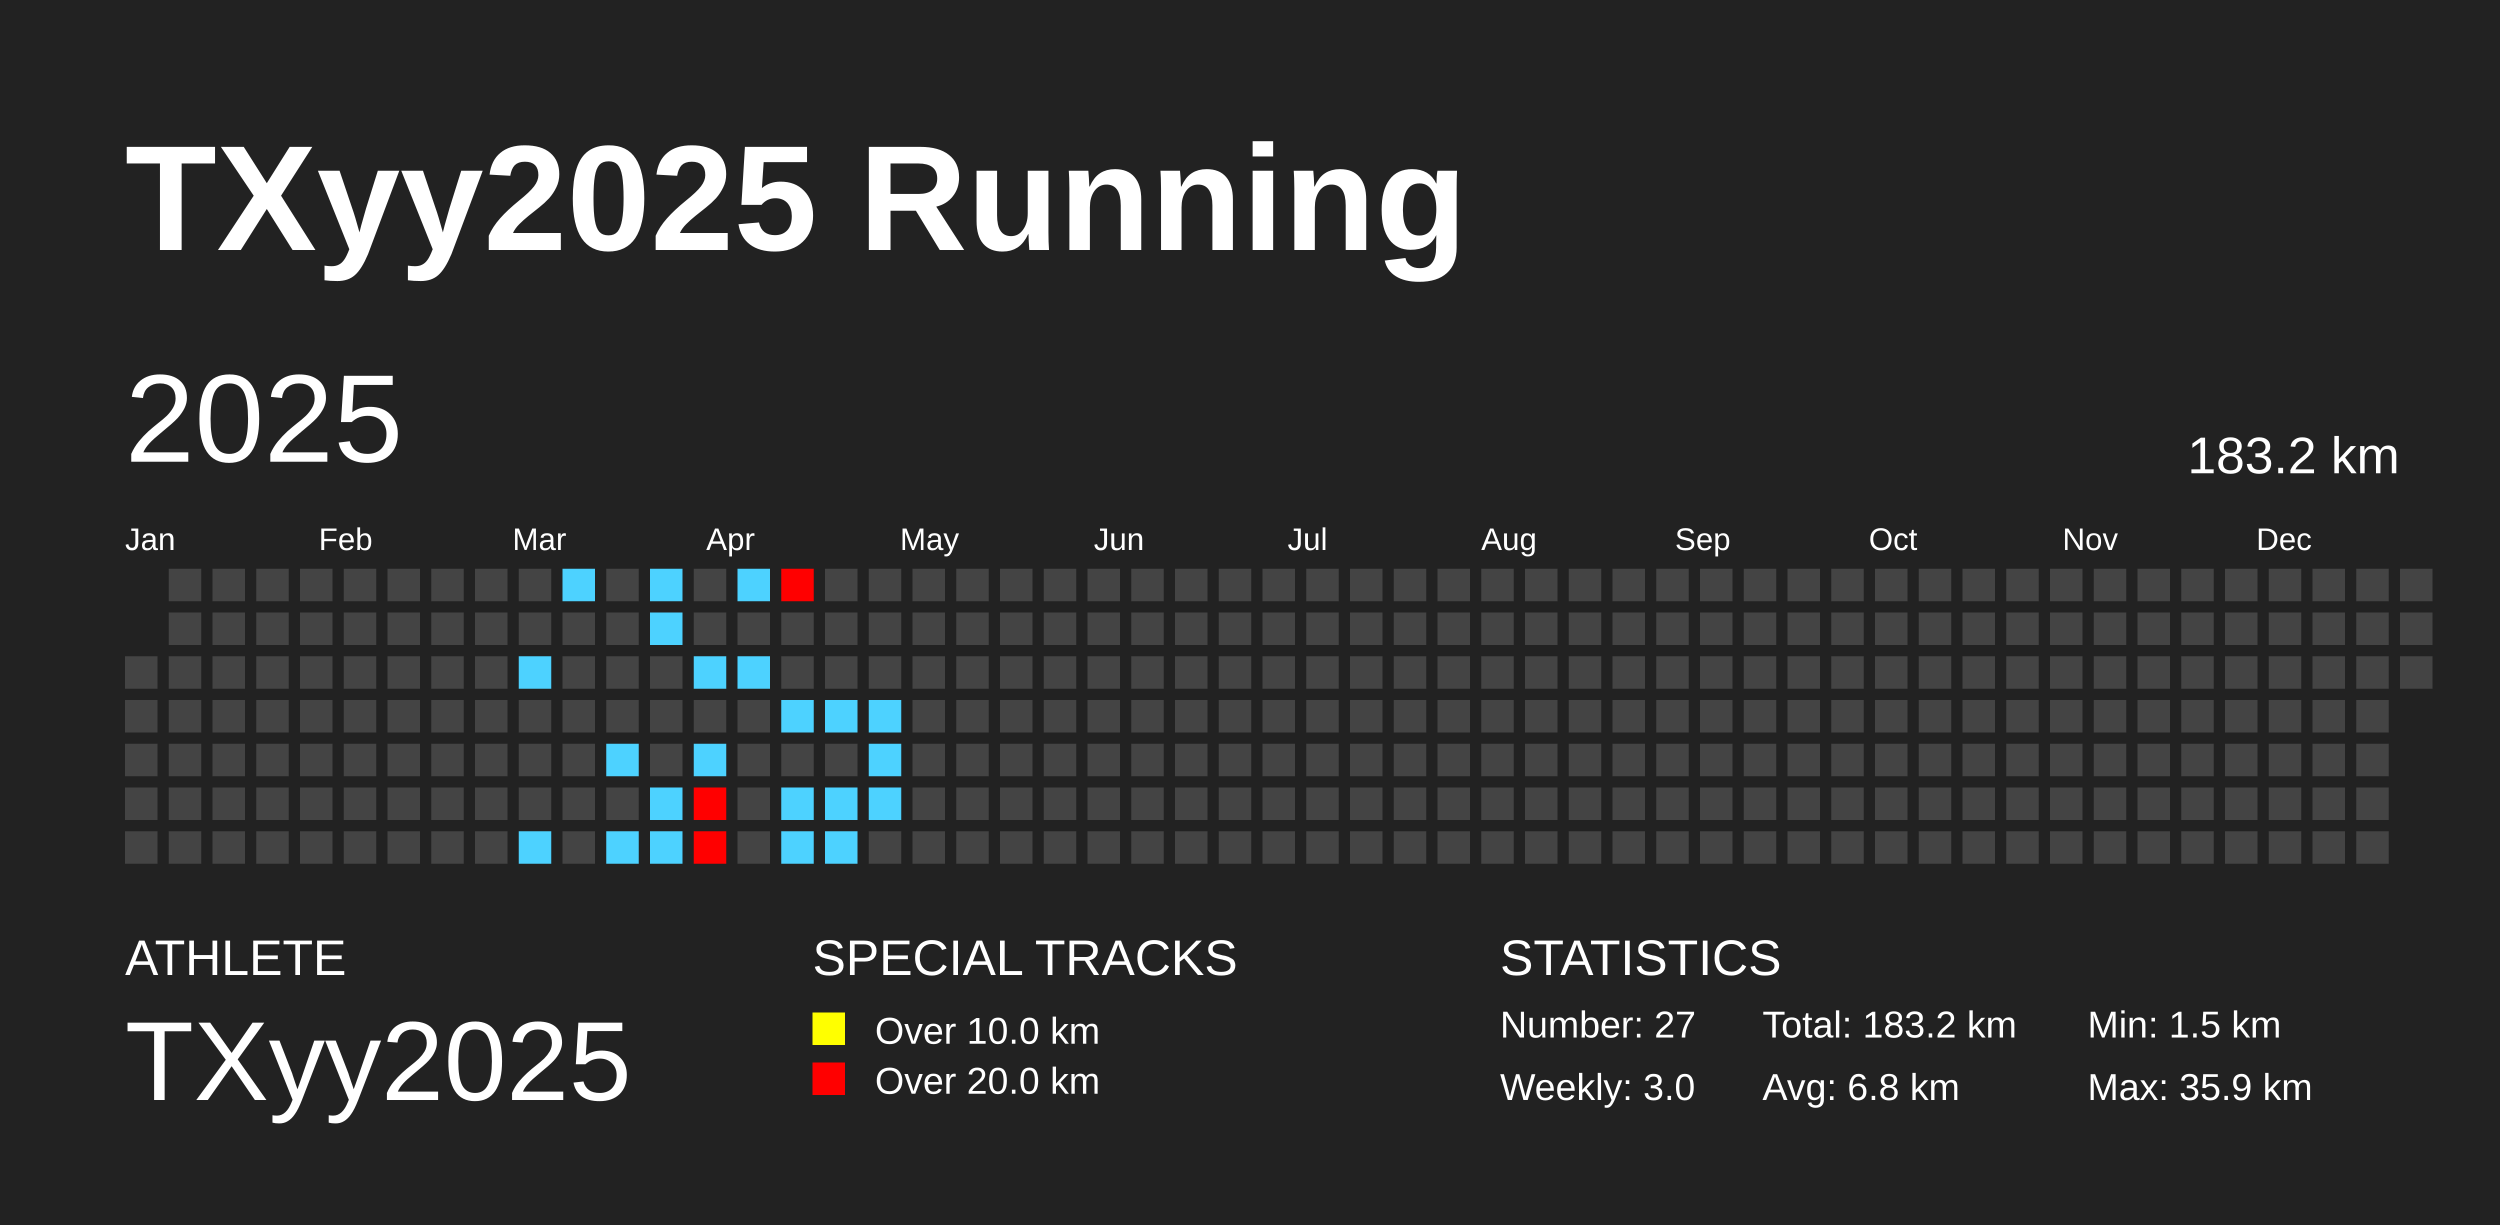
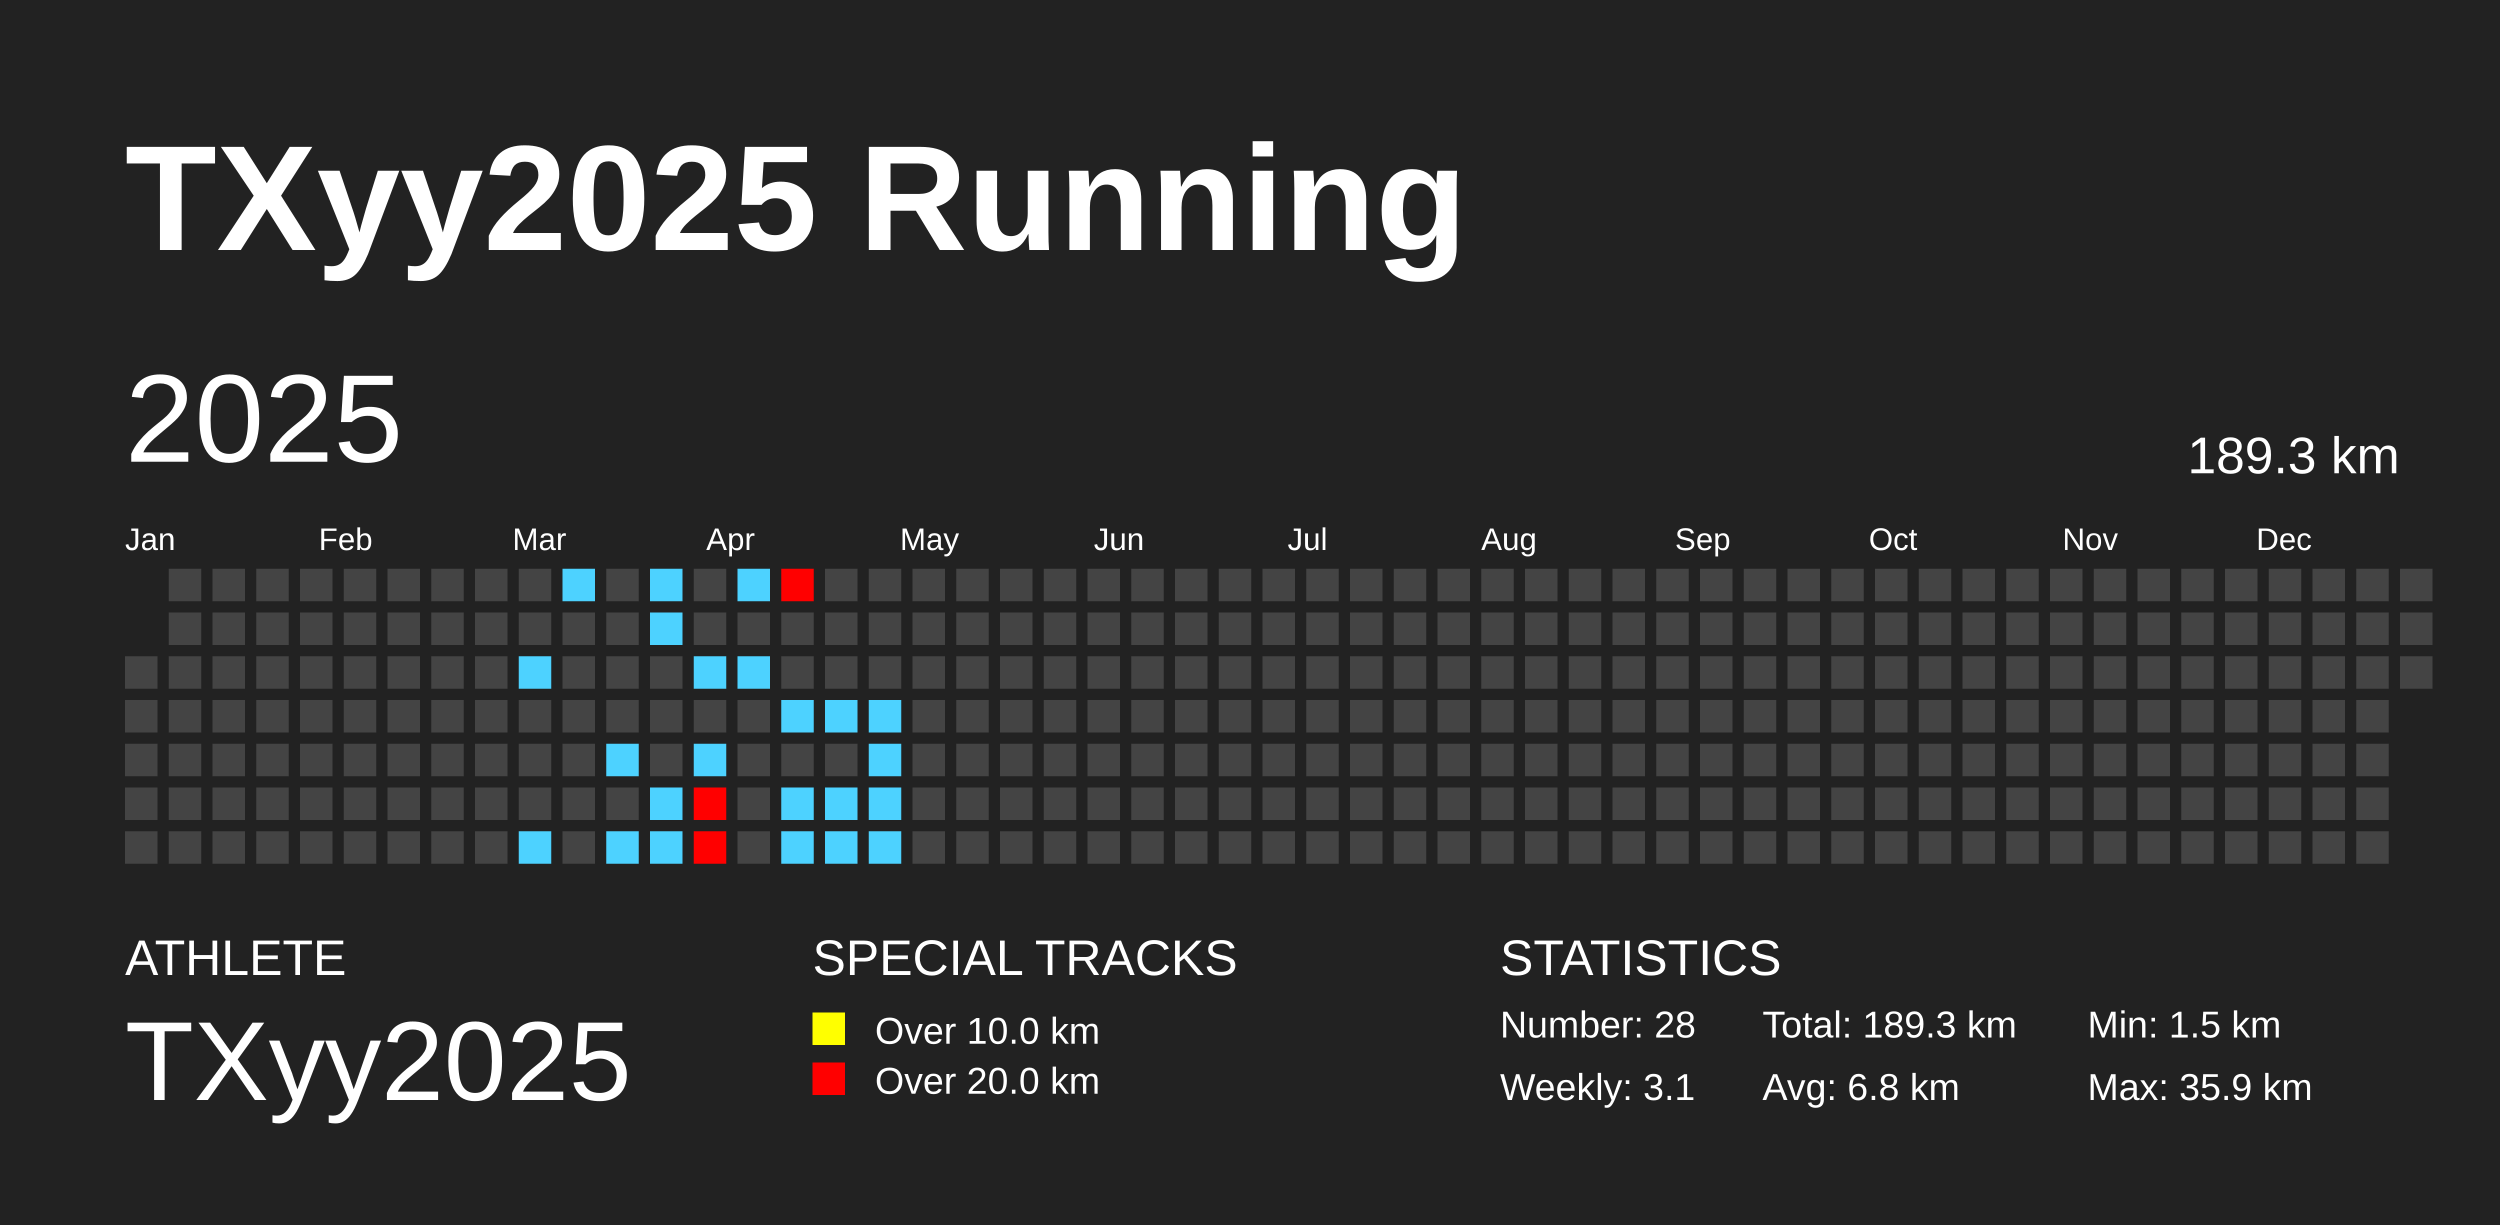
<svg xmlns="http://www.w3.org/2000/svg" baseProfile="full" height="98mm" version="1.1" viewBox="0,0,200,98" width="200mm">
  <defs />
  <rect fill="#222222" height="98" width="200" x="0" y="0" />
  <text fill="#FFFFFF" style="font-size:12px; font-family:Arial; font-weight:bold;" x="10" y="20">TXyy2025 Running</text>
  <text fill="#FFFFFF" style="font-size:4px; font-family:Arial" x="10" y="78">ATHLETE</text>
  <text fill="#FFFFFF" style="font-size:9px; font-family:Arial" x="10" y="88">TXyy2025</text>
  <text fill="#FFFFFF" style="font-size:4px; font-family:Arial" x="65" y="78">SPECIAL TRACKS</text>
  <rect fill="yellow" height="2.6" width="2.6" x="65" y="81" />
  <text fill="#FFFFFF" style="font-size:3px; font-family:Arial" x="70" y="83.5">Over 10.0 km</text>
  <rect fill="red" height="2.6" width="2.6" x="65" y="85" />
  <text fill="#FFFFFF" style="font-size:3px; font-family:Arial" x="70" y="87.5">Over 20.0 km</text>
  <text fill="#FFFFFF" style="font-size:4px; font-family:Arial" x="120" y="78">STATISTICS</text>
-   <text fill="#FFFFFF" style="font-size:3px; font-family:Arial" x="120" y="83">Number: 27</text>
-   <text fill="#FFFFFF" style="font-size:3px; font-family:Arial" x="120" y="88">Weekly: 3.0</text>
-   <text fill="#FFFFFF" style="font-size:3px; font-family:Arial" x="141" y="83">Total: 183.2 km</text>
+   <text fill="#FFFFFF" style="font-size:3px; font-family:Arial" x="120" y="83">Number: 28</text>
+   <text fill="#FFFFFF" style="font-size:3px; font-family:Arial" x="120" y="88">Weekly: 3.1</text>
+   <text fill="#FFFFFF" style="font-size:3px; font-family:Arial" x="141" y="83">Total: 189.3 km</text>
  <text fill="#FFFFFF" style="font-size:3px; font-family:Arial" x="141" y="88">Avg: 6.8 km</text>
  <text fill="#FFFFFF" style="font-size:3px; font-family:Arial" x="167" y="83">Min: 1.5 km</text>
  <text fill="#FFFFFF" style="font-size:3px; font-family:Arial" x="167" y="88">Max: 35.9 km</text>
  <text dominant-baseline="hanging" fill="#FFFFFF" style="font-size:10.0px; font-family:Arial;" x="10" y="30">2025</text>
-   <text dominant-baseline="hanging" fill="#FFFFFF" style="font-size:4.125px; font-family:Arial;" x="175" y="35">183.2 km</text>
+   <text dominant-baseline="hanging" fill="#FFFFFF" style="font-size:4.125px; font-family:Arial;" x="175" y="35">189.3 km</text>
  <text fill="#FFFFFF" style="font-size:2.5px; font-family:Arial" x="10.0" y="44">Jan</text>
  <text fill="#FFFFFF" style="font-size:2.5px; font-family:Arial" x="25.5" y="44">Feb</text>
  <text fill="#FFFFFF" style="font-size:2.5px; font-family:Arial" x="41.0" y="44">Mar</text>
  <text fill="#FFFFFF" style="font-size:2.5px; font-family:Arial" x="56.5" y="44">Apr</text>
  <text fill="#FFFFFF" style="font-size:2.5px; font-family:Arial" x="72.0" y="44">May</text>
  <text fill="#FFFFFF" style="font-size:2.5px; font-family:Arial" x="87.5" y="44">Jun</text>
  <text fill="#FFFFFF" style="font-size:2.5px; font-family:Arial" x="103.0" y="44">Jul</text>
  <text fill="#FFFFFF" style="font-size:2.5px; font-family:Arial" x="118.5" y="44">Aug</text>
  <text fill="#FFFFFF" style="font-size:2.5px; font-family:Arial" x="134.0" y="44">Sep</text>
  <text fill="#FFFFFF" style="font-size:2.5px; font-family:Arial" x="149.5" y="44">Oct</text>
  <text fill="#FFFFFF" style="font-size:2.5px; font-family:Arial" x="165.0" y="44">Nov</text>
  <text fill="#FFFFFF" style="font-size:2.5px; font-family:Arial" x="180.5" y="44">Dec</text>
  <rect fill="#444444" height="2.6" width="2.6" x="10.0" y="52.5" />
  <rect fill="#444444" height="2.6" width="2.6" x="10.0" y="56.0" />
  <rect fill="#444444" height="2.6" width="2.6" x="10.0" y="59.5" />
  <rect fill="#444444" height="2.6" width="2.6" x="10.0" y="63.0" />
  <rect fill="#444444" height="2.6" width="2.6" x="10.0" y="66.5" />
  <rect fill="#444444" height="2.6" width="2.6" x="13.5" y="45.5" />
  <rect fill="#444444" height="2.6" width="2.6" x="13.5" y="49.0" />
  <rect fill="#444444" height="2.6" width="2.6" x="13.5" y="52.5" />
  <rect fill="#444444" height="2.6" width="2.6" x="13.5" y="56.0" />
  <rect fill="#444444" height="2.6" width="2.6" x="13.5" y="59.5" />
  <rect fill="#444444" height="2.6" width="2.6" x="13.5" y="63.0" />
  <rect fill="#444444" height="2.6" width="2.6" x="13.5" y="66.5" />
  <rect fill="#444444" height="2.6" width="2.6" x="17.0" y="45.5" />
  <rect fill="#444444" height="2.6" width="2.6" x="17.0" y="49.0" />
  <rect fill="#444444" height="2.6" width="2.6" x="17.0" y="52.5" />
  <rect fill="#444444" height="2.6" width="2.6" x="17.0" y="56.0" />
  <rect fill="#444444" height="2.6" width="2.6" x="17.0" y="59.5" />
  <rect fill="#444444" height="2.6" width="2.6" x="17.0" y="63.0" />
  <rect fill="#444444" height="2.6" width="2.6" x="17.0" y="66.5" />
  <rect fill="#444444" height="2.6" width="2.6" x="20.5" y="45.5" />
  <rect fill="#444444" height="2.6" width="2.6" x="20.5" y="49.0" />
  <rect fill="#444444" height="2.6" width="2.6" x="20.5" y="52.5" />
  <rect fill="#444444" height="2.6" width="2.6" x="20.5" y="56.0" />
  <rect fill="#444444" height="2.6" width="2.6" x="20.5" y="59.5" />
  <rect fill="#444444" height="2.6" width="2.6" x="20.5" y="63.0" />
  <rect fill="#444444" height="2.6" width="2.6" x="20.5" y="66.5" />
  <rect fill="#444444" height="2.6" width="2.6" x="24.0" y="45.5" />
  <rect fill="#444444" height="2.6" width="2.6" x="24.0" y="49.0" />
  <rect fill="#444444" height="2.6" width="2.6" x="24.0" y="52.5" />
  <rect fill="#444444" height="2.6" width="2.6" x="24.0" y="56.0" />
  <rect fill="#444444" height="2.6" width="2.6" x="24.0" y="59.5" />
  <rect fill="#444444" height="2.6" width="2.6" x="24.0" y="63.0" />
  <rect fill="#444444" height="2.6" width="2.6" x="24.0" y="66.5" />
  <rect fill="#444444" height="2.6" width="2.6" x="27.5" y="45.5" />
  <rect fill="#444444" height="2.6" width="2.6" x="27.5" y="49.0" />
  <rect fill="#444444" height="2.6" width="2.6" x="27.5" y="52.5" />
  <rect fill="#444444" height="2.6" width="2.6" x="27.5" y="56.0" />
  <rect fill="#444444" height="2.6" width="2.6" x="27.5" y="59.5" />
  <rect fill="#444444" height="2.6" width="2.6" x="27.5" y="63.0" />
  <rect fill="#444444" height="2.6" width="2.6" x="27.5" y="66.5" />
  <rect fill="#444444" height="2.6" width="2.6" x="31.0" y="45.5" />
  <rect fill="#444444" height="2.6" width="2.6" x="31.0" y="49.0" />
  <rect fill="#444444" height="2.6" width="2.6" x="31.0" y="52.5" />
  <rect fill="#444444" height="2.6" width="2.6" x="31.0" y="56.0" />
  <rect fill="#444444" height="2.6" width="2.6" x="31.0" y="59.5" />
  <rect fill="#444444" height="2.6" width="2.6" x="31.0" y="63.0" />
  <rect fill="#444444" height="2.6" width="2.6" x="31.0" y="66.5" />
  <rect fill="#444444" height="2.6" width="2.6" x="34.5" y="45.5" />
  <rect fill="#444444" height="2.6" width="2.6" x="34.5" y="49.0" />
  <rect fill="#444444" height="2.6" width="2.6" x="34.5" y="52.5" />
  <rect fill="#444444" height="2.6" width="2.6" x="34.5" y="56.0" />
  <rect fill="#444444" height="2.6" width="2.6" x="34.5" y="59.5" />
  <rect fill="#444444" height="2.6" width="2.6" x="34.5" y="63.0" />
  <rect fill="#444444" height="2.6" width="2.6" x="34.5" y="66.5" />
  <rect fill="#444444" height="2.6" width="2.6" x="38.0" y="45.5" />
  <rect fill="#444444" height="2.6" width="2.6" x="38.0" y="49.0" />
  <rect fill="#444444" height="2.6" width="2.6" x="38.0" y="52.5" />
  <rect fill="#444444" height="2.6" width="2.6" x="38.0" y="56.0" />
  <rect fill="#444444" height="2.6" width="2.6" x="38.0" y="59.5" />
  <rect fill="#444444" height="2.6" width="2.6" x="38.0" y="63.0" />
  <rect fill="#444444" height="2.6" width="2.6" x="38.0" y="66.5" />
  <rect fill="#444444" height="2.6" width="2.6" x="41.5" y="45.5" />
  <rect fill="#444444" height="2.6" width="2.6" x="41.5" y="49.0" />
  <rect fill="#4dd2ff" height="2.6" width="2.6" x="41.5" y="52.5" />
  <rect fill="#444444" height="2.6" width="2.6" x="41.5" y="56.0" />
  <rect fill="#444444" height="2.6" width="2.6" x="41.5" y="59.5" />
  <rect fill="#444444" height="2.6" width="2.6" x="41.5" y="63.0" />
  <rect fill="#4dd2ff" height="2.6" width="2.6" x="41.5" y="66.5" />
  <rect fill="#4dd2ff" height="2.6" width="2.6" x="45.0" y="45.5" />
  <rect fill="#444444" height="2.6" width="2.6" x="45.0" y="49.0" />
  <rect fill="#444444" height="2.6" width="2.6" x="45.0" y="52.5" />
  <rect fill="#444444" height="2.6" width="2.6" x="45.0" y="56.0" />
  <rect fill="#444444" height="2.6" width="2.6" x="45.0" y="59.5" />
  <rect fill="#444444" height="2.6" width="2.6" x="45.0" y="63.0" />
  <rect fill="#444444" height="2.6" width="2.6" x="45.0" y="66.5" />
  <rect fill="#444444" height="2.6" width="2.6" x="48.5" y="45.5" />
  <rect fill="#444444" height="2.6" width="2.6" x="48.5" y="49.0" />
  <rect fill="#444444" height="2.6" width="2.6" x="48.5" y="52.5" />
  <rect fill="#444444" height="2.6" width="2.6" x="48.5" y="56.0" />
  <rect fill="#4dd2ff" height="2.6" width="2.6" x="48.5" y="59.5" />
  <rect fill="#444444" height="2.6" width="2.6" x="48.5" y="63.0" />
  <rect fill="#4dd2ff" height="2.6" width="2.6" x="48.5" y="66.5" />
  <rect fill="#4dd2ff" height="2.6" width="2.6" x="52.0" y="45.5" />
  <rect fill="#4dd2ff" height="2.6" width="2.6" x="52.0" y="49.0" />
  <rect fill="#444444" height="2.6" width="2.6" x="52.0" y="52.5" />
  <rect fill="#444444" height="2.6" width="2.6" x="52.0" y="56.0" />
  <rect fill="#444444" height="2.6" width="2.6" x="52.0" y="59.5" />
  <rect fill="#4dd2ff" height="2.6" width="2.6" x="52.0" y="63.0" />
  <rect fill="#4dd2ff" height="2.6" width="2.6" x="52.0" y="66.5" />
  <rect fill="#444444" height="2.6" width="2.6" x="55.5" y="45.5" />
  <rect fill="#444444" height="2.6" width="2.6" x="55.5" y="49.0" />
  <rect fill="#4dd2ff" height="2.6" width="2.6" x="55.5" y="52.5" />
  <rect fill="#444444" height="2.6" width="2.6" x="55.5" y="56.0" />
  <rect fill="#4dd2ff" height="2.6" width="2.6" x="55.5" y="59.5" />
  <rect fill="red" height="2.6" width="2.6" x="55.5" y="63.0" />
  <rect fill="red" height="2.6" width="2.6" x="55.5" y="66.5" />
  <rect fill="#4dd2ff" height="2.6" width="2.6" x="59.0" y="45.5" />
  <rect fill="#444444" height="2.6" width="2.6" x="59.0" y="49.0" />
  <rect fill="#4dd2ff" height="2.6" width="2.6" x="59.0" y="52.5" />
  <rect fill="#444444" height="2.6" width="2.6" x="59.0" y="56.0" />
  <rect fill="#444444" height="2.6" width="2.6" x="59.0" y="59.5" />
  <rect fill="#444444" height="2.6" width="2.6" x="59.0" y="63.0" />
  <rect fill="#444444" height="2.6" width="2.6" x="59.0" y="66.5" />
  <rect fill="red" height="2.6" width="2.6" x="62.5" y="45.5" />
  <rect fill="#444444" height="2.6" width="2.6" x="62.5" y="49.0" />
  <rect fill="#444444" height="2.6" width="2.6" x="62.5" y="52.5" />
  <rect fill="#4dd2ff" height="2.6" width="2.6" x="62.5" y="56.0" />
  <rect fill="#444444" height="2.6" width="2.6" x="62.5" y="59.5" />
  <rect fill="#4dd2ff" height="2.6" width="2.6" x="62.5" y="63.0" />
  <rect fill="#4dd2ff" height="2.6" width="2.6" x="62.5" y="66.5" />
  <rect fill="#444444" height="2.6" width="2.6" x="66.0" y="45.5" />
  <rect fill="#444444" height="2.6" width="2.6" x="66.0" y="49.0" />
  <rect fill="#444444" height="2.6" width="2.6" x="66.0" y="52.5" />
  <rect fill="#4dd2ff" height="2.6" width="2.6" x="66.0" y="56.0" />
  <rect fill="#444444" height="2.6" width="2.6" x="66.0" y="59.5" />
  <rect fill="#4dd2ff" height="2.6" width="2.6" x="66.0" y="63.0" />
  <rect fill="#4dd2ff" height="2.6" width="2.6" x="66.0" y="66.5" />
  <rect fill="#444444" height="2.6" width="2.6" x="69.5" y="45.5" />
  <rect fill="#444444" height="2.6" width="2.6" x="69.5" y="49.0" />
  <rect fill="#444444" height="2.6" width="2.6" x="69.5" y="52.5" />
  <rect fill="#4dd2ff" height="2.6" width="2.6" x="69.5" y="56.0" />
  <rect fill="#4dd2ff" height="2.6" width="2.6" x="69.5" y="59.5" />
  <rect fill="#4dd2ff" height="2.6" width="2.6" x="69.5" y="63.0" />
-   <rect fill="#444444" height="2.6" width="2.6" x="69.5" y="66.5" />
+   <rect fill="#4dd2ff" height="2.6" width="2.6" x="69.5" y="66.5" />
  <rect fill="#444444" height="2.6" width="2.6" x="73.0" y="45.5" />
  <rect fill="#444444" height="2.6" width="2.6" x="73.0" y="49.0" />
  <rect fill="#444444" height="2.6" width="2.6" x="73.0" y="52.5" />
  <rect fill="#444444" height="2.6" width="2.6" x="73.0" y="56.0" />
  <rect fill="#444444" height="2.6" width="2.6" x="73.0" y="59.5" />
  <rect fill="#444444" height="2.6" width="2.6" x="73.0" y="63.0" />
  <rect fill="#444444" height="2.6" width="2.6" x="73.0" y="66.5" />
  <rect fill="#444444" height="2.6" width="2.6" x="76.5" y="45.5" />
  <rect fill="#444444" height="2.6" width="2.6" x="76.5" y="49.0" />
  <rect fill="#444444" height="2.6" width="2.6" x="76.5" y="52.5" />
  <rect fill="#444444" height="2.6" width="2.6" x="76.5" y="56.0" />
  <rect fill="#444444" height="2.6" width="2.6" x="76.5" y="59.5" />
  <rect fill="#444444" height="2.6" width="2.6" x="76.5" y="63.0" />
  <rect fill="#444444" height="2.6" width="2.6" x="76.5" y="66.5" />
  <rect fill="#444444" height="2.6" width="2.6" x="80.0" y="45.5" />
  <rect fill="#444444" height="2.6" width="2.6" x="80.0" y="49.0" />
  <rect fill="#444444" height="2.6" width="2.6" x="80.0" y="52.5" />
  <rect fill="#444444" height="2.6" width="2.6" x="80.0" y="56.0" />
  <rect fill="#444444" height="2.6" width="2.6" x="80.0" y="59.5" />
  <rect fill="#444444" height="2.6" width="2.6" x="80.0" y="63.0" />
  <rect fill="#444444" height="2.6" width="2.6" x="80.0" y="66.5" />
  <rect fill="#444444" height="2.6" width="2.6" x="83.5" y="45.5" />
  <rect fill="#444444" height="2.6" width="2.6" x="83.5" y="49.0" />
  <rect fill="#444444" height="2.6" width="2.6" x="83.5" y="52.5" />
  <rect fill="#444444" height="2.6" width="2.6" x="83.5" y="56.0" />
  <rect fill="#444444" height="2.6" width="2.6" x="83.5" y="59.5" />
  <rect fill="#444444" height="2.6" width="2.6" x="83.5" y="63.0" />
  <rect fill="#444444" height="2.6" width="2.6" x="83.5" y="66.5" />
  <rect fill="#444444" height="2.6" width="2.6" x="87.0" y="45.5" />
  <rect fill="#444444" height="2.6" width="2.6" x="87.0" y="49.0" />
  <rect fill="#444444" height="2.6" width="2.6" x="87.0" y="52.5" />
  <rect fill="#444444" height="2.6" width="2.6" x="87.0" y="56.0" />
  <rect fill="#444444" height="2.6" width="2.6" x="87.0" y="59.5" />
  <rect fill="#444444" height="2.6" width="2.6" x="87.0" y="63.0" />
  <rect fill="#444444" height="2.6" width="2.6" x="87.0" y="66.5" />
  <rect fill="#444444" height="2.6" width="2.6" x="90.5" y="45.5" />
  <rect fill="#444444" height="2.6" width="2.6" x="90.5" y="49.0" />
  <rect fill="#444444" height="2.6" width="2.6" x="90.5" y="52.5" />
  <rect fill="#444444" height="2.6" width="2.6" x="90.5" y="56.0" />
  <rect fill="#444444" height="2.6" width="2.6" x="90.5" y="59.5" />
  <rect fill="#444444" height="2.6" width="2.6" x="90.5" y="63.0" />
  <rect fill="#444444" height="2.6" width="2.6" x="90.5" y="66.5" />
  <rect fill="#444444" height="2.6" width="2.6" x="94.0" y="45.5" />
  <rect fill="#444444" height="2.6" width="2.6" x="94.0" y="49.0" />
  <rect fill="#444444" height="2.6" width="2.6" x="94.0" y="52.5" />
  <rect fill="#444444" height="2.6" width="2.6" x="94.0" y="56.0" />
  <rect fill="#444444" height="2.6" width="2.6" x="94.0" y="59.5" />
  <rect fill="#444444" height="2.6" width="2.6" x="94.0" y="63.0" />
  <rect fill="#444444" height="2.6" width="2.6" x="94.0" y="66.5" />
  <rect fill="#444444" height="2.6" width="2.6" x="97.5" y="45.5" />
  <rect fill="#444444" height="2.6" width="2.6" x="97.5" y="49.0" />
  <rect fill="#444444" height="2.6" width="2.6" x="97.5" y="52.5" />
  <rect fill="#444444" height="2.6" width="2.6" x="97.5" y="56.0" />
  <rect fill="#444444" height="2.6" width="2.6" x="97.5" y="59.5" />
  <rect fill="#444444" height="2.6" width="2.6" x="97.5" y="63.0" />
  <rect fill="#444444" height="2.6" width="2.6" x="97.5" y="66.5" />
  <rect fill="#444444" height="2.6" width="2.6" x="101.0" y="45.5" />
  <rect fill="#444444" height="2.6" width="2.6" x="101.0" y="49.0" />
  <rect fill="#444444" height="2.6" width="2.6" x="101.0" y="52.5" />
  <rect fill="#444444" height="2.6" width="2.6" x="101.0" y="56.0" />
  <rect fill="#444444" height="2.6" width="2.6" x="101.0" y="59.5" />
  <rect fill="#444444" height="2.6" width="2.6" x="101.0" y="63.0" />
  <rect fill="#444444" height="2.6" width="2.6" x="101.0" y="66.5" />
  <rect fill="#444444" height="2.6" width="2.6" x="104.5" y="45.5" />
  <rect fill="#444444" height="2.6" width="2.6" x="104.5" y="49.0" />
  <rect fill="#444444" height="2.6" width="2.6" x="104.5" y="52.5" />
  <rect fill="#444444" height="2.6" width="2.6" x="104.5" y="56.0" />
  <rect fill="#444444" height="2.6" width="2.6" x="104.5" y="59.5" />
  <rect fill="#444444" height="2.6" width="2.6" x="104.5" y="63.0" />
  <rect fill="#444444" height="2.6" width="2.6" x="104.5" y="66.5" />
  <rect fill="#444444" height="2.6" width="2.6" x="108.0" y="45.5" />
  <rect fill="#444444" height="2.6" width="2.6" x="108.0" y="49.0" />
  <rect fill="#444444" height="2.6" width="2.6" x="108.0" y="52.5" />
  <rect fill="#444444" height="2.6" width="2.6" x="108.0" y="56.0" />
  <rect fill="#444444" height="2.6" width="2.6" x="108.0" y="59.5" />
  <rect fill="#444444" height="2.6" width="2.6" x="108.0" y="63.0" />
  <rect fill="#444444" height="2.6" width="2.6" x="108.0" y="66.5" />
  <rect fill="#444444" height="2.6" width="2.6" x="111.5" y="45.5" />
  <rect fill="#444444" height="2.6" width="2.6" x="111.5" y="49.0" />
  <rect fill="#444444" height="2.6" width="2.6" x="111.5" y="52.5" />
  <rect fill="#444444" height="2.6" width="2.6" x="111.5" y="56.0" />
  <rect fill="#444444" height="2.6" width="2.6" x="111.5" y="59.5" />
  <rect fill="#444444" height="2.6" width="2.6" x="111.5" y="63.0" />
  <rect fill="#444444" height="2.6" width="2.6" x="111.5" y="66.5" />
  <rect fill="#444444" height="2.6" width="2.6" x="115.0" y="45.5" />
  <rect fill="#444444" height="2.6" width="2.6" x="115.0" y="49.0" />
  <rect fill="#444444" height="2.6" width="2.6" x="115.0" y="52.5" />
  <rect fill="#444444" height="2.6" width="2.6" x="115.0" y="56.0" />
  <rect fill="#444444" height="2.6" width="2.6" x="115.0" y="59.5" />
  <rect fill="#444444" height="2.6" width="2.6" x="115.0" y="63.0" />
  <rect fill="#444444" height="2.6" width="2.6" x="115.0" y="66.5" />
  <rect fill="#444444" height="2.6" width="2.6" x="118.5" y="45.5" />
  <rect fill="#444444" height="2.6" width="2.6" x="118.5" y="49.0" />
  <rect fill="#444444" height="2.6" width="2.6" x="118.5" y="52.5" />
  <rect fill="#444444" height="2.6" width="2.6" x="118.5" y="56.0" />
  <rect fill="#444444" height="2.6" width="2.6" x="118.5" y="59.5" />
  <rect fill="#444444" height="2.6" width="2.6" x="118.5" y="63.0" />
  <rect fill="#444444" height="2.6" width="2.6" x="118.5" y="66.5" />
  <rect fill="#444444" height="2.6" width="2.6" x="122.0" y="45.5" />
  <rect fill="#444444" height="2.6" width="2.6" x="122.0" y="49.0" />
  <rect fill="#444444" height="2.6" width="2.6" x="122.0" y="52.5" />
  <rect fill="#444444" height="2.6" width="2.6" x="122.0" y="56.0" />
  <rect fill="#444444" height="2.6" width="2.6" x="122.0" y="59.5" />
  <rect fill="#444444" height="2.6" width="2.6" x="122.0" y="63.0" />
  <rect fill="#444444" height="2.6" width="2.6" x="122.0" y="66.5" />
  <rect fill="#444444" height="2.6" width="2.6" x="125.5" y="45.5" />
  <rect fill="#444444" height="2.6" width="2.6" x="125.5" y="49.0" />
  <rect fill="#444444" height="2.6" width="2.6" x="125.5" y="52.5" />
  <rect fill="#444444" height="2.6" width="2.6" x="125.5" y="56.0" />
  <rect fill="#444444" height="2.6" width="2.6" x="125.5" y="59.5" />
  <rect fill="#444444" height="2.6" width="2.6" x="125.5" y="63.0" />
  <rect fill="#444444" height="2.6" width="2.6" x="125.5" y="66.5" />
  <rect fill="#444444" height="2.6" width="2.6" x="129.0" y="45.5" />
  <rect fill="#444444" height="2.6" width="2.6" x="129.0" y="49.0" />
  <rect fill="#444444" height="2.6" width="2.6" x="129.0" y="52.5" />
  <rect fill="#444444" height="2.6" width="2.6" x="129.0" y="56.0" />
  <rect fill="#444444" height="2.6" width="2.6" x="129.0" y="59.5" />
  <rect fill="#444444" height="2.6" width="2.6" x="129.0" y="63.0" />
  <rect fill="#444444" height="2.6" width="2.6" x="129.0" y="66.5" />
  <rect fill="#444444" height="2.6" width="2.6" x="132.5" y="45.5" />
  <rect fill="#444444" height="2.6" width="2.6" x="132.5" y="49.0" />
  <rect fill="#444444" height="2.6" width="2.6" x="132.5" y="52.5" />
  <rect fill="#444444" height="2.6" width="2.6" x="132.5" y="56.0" />
  <rect fill="#444444" height="2.6" width="2.6" x="132.5" y="59.5" />
  <rect fill="#444444" height="2.6" width="2.6" x="132.5" y="63.0" />
  <rect fill="#444444" height="2.6" width="2.6" x="132.5" y="66.5" />
  <rect fill="#444444" height="2.6" width="2.6" x="136.0" y="45.5" />
  <rect fill="#444444" height="2.6" width="2.6" x="136.0" y="49.0" />
  <rect fill="#444444" height="2.6" width="2.6" x="136.0" y="52.5" />
  <rect fill="#444444" height="2.6" width="2.6" x="136.0" y="56.0" />
  <rect fill="#444444" height="2.6" width="2.6" x="136.0" y="59.5" />
  <rect fill="#444444" height="2.6" width="2.6" x="136.0" y="63.0" />
  <rect fill="#444444" height="2.6" width="2.6" x="136.0" y="66.5" />
  <rect fill="#444444" height="2.6" width="2.6" x="139.5" y="45.5" />
  <rect fill="#444444" height="2.6" width="2.6" x="139.5" y="49.0" />
  <rect fill="#444444" height="2.6" width="2.6" x="139.5" y="52.5" />
  <rect fill="#444444" height="2.6" width="2.6" x="139.5" y="56.0" />
  <rect fill="#444444" height="2.6" width="2.6" x="139.5" y="59.5" />
  <rect fill="#444444" height="2.6" width="2.6" x="139.5" y="63.0" />
  <rect fill="#444444" height="2.6" width="2.6" x="139.5" y="66.5" />
  <rect fill="#444444" height="2.6" width="2.6" x="143.0" y="45.5" />
  <rect fill="#444444" height="2.6" width="2.6" x="143.0" y="49.0" />
  <rect fill="#444444" height="2.6" width="2.6" x="143.0" y="52.5" />
  <rect fill="#444444" height="2.6" width="2.6" x="143.0" y="56.0" />
  <rect fill="#444444" height="2.6" width="2.6" x="143.0" y="59.5" />
  <rect fill="#444444" height="2.6" width="2.6" x="143.0" y="63.0" />
  <rect fill="#444444" height="2.6" width="2.6" x="143.0" y="66.5" />
  <rect fill="#444444" height="2.6" width="2.6" x="146.5" y="45.5" />
  <rect fill="#444444" height="2.6" width="2.6" x="146.5" y="49.0" />
  <rect fill="#444444" height="2.6" width="2.6" x="146.5" y="52.5" />
  <rect fill="#444444" height="2.6" width="2.6" x="146.5" y="56.0" />
  <rect fill="#444444" height="2.6" width="2.6" x="146.5" y="59.5" />
  <rect fill="#444444" height="2.6" width="2.6" x="146.5" y="63.0" />
  <rect fill="#444444" height="2.6" width="2.6" x="146.5" y="66.5" />
  <rect fill="#444444" height="2.6" width="2.6" x="150.0" y="45.5" />
  <rect fill="#444444" height="2.6" width="2.6" x="150.0" y="49.0" />
  <rect fill="#444444" height="2.6" width="2.6" x="150.0" y="52.5" />
  <rect fill="#444444" height="2.6" width="2.6" x="150.0" y="56.0" />
  <rect fill="#444444" height="2.6" width="2.6" x="150.0" y="59.5" />
  <rect fill="#444444" height="2.6" width="2.6" x="150.0" y="63.0" />
  <rect fill="#444444" height="2.6" width="2.6" x="150.0" y="66.5" />
  <rect fill="#444444" height="2.6" width="2.6" x="153.5" y="45.5" />
  <rect fill="#444444" height="2.6" width="2.6" x="153.5" y="49.0" />
  <rect fill="#444444" height="2.6" width="2.6" x="153.5" y="52.5" />
  <rect fill="#444444" height="2.6" width="2.6" x="153.5" y="56.0" />
  <rect fill="#444444" height="2.6" width="2.6" x="153.5" y="59.5" />
  <rect fill="#444444" height="2.6" width="2.6" x="153.5" y="63.0" />
  <rect fill="#444444" height="2.6" width="2.6" x="153.5" y="66.5" />
  <rect fill="#444444" height="2.6" width="2.6" x="157.0" y="45.5" />
  <rect fill="#444444" height="2.6" width="2.6" x="157.0" y="49.0" />
  <rect fill="#444444" height="2.6" width="2.6" x="157.0" y="52.5" />
  <rect fill="#444444" height="2.6" width="2.6" x="157.0" y="56.0" />
  <rect fill="#444444" height="2.6" width="2.6" x="157.0" y="59.5" />
  <rect fill="#444444" height="2.6" width="2.6" x="157.0" y="63.0" />
  <rect fill="#444444" height="2.6" width="2.6" x="157.0" y="66.5" />
  <rect fill="#444444" height="2.6" width="2.6" x="160.5" y="45.5" />
  <rect fill="#444444" height="2.6" width="2.6" x="160.5" y="49.0" />
  <rect fill="#444444" height="2.6" width="2.6" x="160.5" y="52.5" />
  <rect fill="#444444" height="2.6" width="2.6" x="160.5" y="56.0" />
  <rect fill="#444444" height="2.6" width="2.6" x="160.5" y="59.5" />
  <rect fill="#444444" height="2.6" width="2.6" x="160.5" y="63.0" />
  <rect fill="#444444" height="2.6" width="2.6" x="160.5" y="66.5" />
  <rect fill="#444444" height="2.6" width="2.6" x="164.0" y="45.5" />
  <rect fill="#444444" height="2.6" width="2.6" x="164.0" y="49.0" />
  <rect fill="#444444" height="2.6" width="2.6" x="164.0" y="52.5" />
  <rect fill="#444444" height="2.6" width="2.6" x="164.0" y="56.0" />
  <rect fill="#444444" height="2.6" width="2.6" x="164.0" y="59.5" />
  <rect fill="#444444" height="2.6" width="2.6" x="164.0" y="63.0" />
  <rect fill="#444444" height="2.6" width="2.6" x="164.0" y="66.5" />
  <rect fill="#444444" height="2.6" width="2.6" x="167.5" y="45.5" />
  <rect fill="#444444" height="2.6" width="2.6" x="167.5" y="49.0" />
  <rect fill="#444444" height="2.6" width="2.6" x="167.5" y="52.5" />
  <rect fill="#444444" height="2.6" width="2.6" x="167.5" y="56.0" />
  <rect fill="#444444" height="2.6" width="2.6" x="167.5" y="59.5" />
  <rect fill="#444444" height="2.6" width="2.6" x="167.5" y="63.0" />
  <rect fill="#444444" height="2.6" width="2.6" x="167.5" y="66.5" />
  <rect fill="#444444" height="2.6" width="2.6" x="171.0" y="45.5" />
  <rect fill="#444444" height="2.6" width="2.6" x="171.0" y="49.0" />
  <rect fill="#444444" height="2.6" width="2.6" x="171.0" y="52.5" />
  <rect fill="#444444" height="2.6" width="2.6" x="171.0" y="56.0" />
  <rect fill="#444444" height="2.6" width="2.6" x="171.0" y="59.5" />
  <rect fill="#444444" height="2.6" width="2.6" x="171.0" y="63.0" />
  <rect fill="#444444" height="2.6" width="2.6" x="171.0" y="66.5" />
  <rect fill="#444444" height="2.6" width="2.6" x="174.5" y="45.5" />
  <rect fill="#444444" height="2.6" width="2.6" x="174.5" y="49.0" />
  <rect fill="#444444" height="2.6" width="2.6" x="174.5" y="52.5" />
  <rect fill="#444444" height="2.6" width="2.6" x="174.5" y="56.0" />
  <rect fill="#444444" height="2.6" width="2.6" x="174.5" y="59.5" />
  <rect fill="#444444" height="2.6" width="2.6" x="174.5" y="63.0" />
  <rect fill="#444444" height="2.6" width="2.6" x="174.5" y="66.5" />
  <rect fill="#444444" height="2.6" width="2.6" x="178.0" y="45.5" />
  <rect fill="#444444" height="2.6" width="2.6" x="178.0" y="49.0" />
  <rect fill="#444444" height="2.6" width="2.6" x="178.0" y="52.5" />
  <rect fill="#444444" height="2.6" width="2.6" x="178.0" y="56.0" />
  <rect fill="#444444" height="2.6" width="2.6" x="178.0" y="59.5" />
  <rect fill="#444444" height="2.6" width="2.6" x="178.0" y="63.0" />
  <rect fill="#444444" height="2.6" width="2.6" x="178.0" y="66.5" />
  <rect fill="#444444" height="2.6" width="2.6" x="181.5" y="45.5" />
  <rect fill="#444444" height="2.6" width="2.6" x="181.5" y="49.0" />
  <rect fill="#444444" height="2.6" width="2.6" x="181.5" y="52.5" />
  <rect fill="#444444" height="2.6" width="2.6" x="181.5" y="56.0" />
  <rect fill="#444444" height="2.6" width="2.6" x="181.5" y="59.5" />
  <rect fill="#444444" height="2.6" width="2.6" x="181.5" y="63.0" />
  <rect fill="#444444" height="2.6" width="2.6" x="181.5" y="66.5" />
  <rect fill="#444444" height="2.6" width="2.6" x="185.0" y="45.5" />
  <rect fill="#444444" height="2.6" width="2.6" x="185.0" y="49.0" />
  <rect fill="#444444" height="2.6" width="2.6" x="185.0" y="52.5" />
  <rect fill="#444444" height="2.6" width="2.6" x="185.0" y="56.0" />
  <rect fill="#444444" height="2.6" width="2.6" x="185.0" y="59.5" />
  <rect fill="#444444" height="2.6" width="2.6" x="185.0" y="63.0" />
  <rect fill="#444444" height="2.6" width="2.6" x="185.0" y="66.5" />
  <rect fill="#444444" height="2.6" width="2.6" x="188.5" y="45.5" />
  <rect fill="#444444" height="2.6" width="2.6" x="188.5" y="49.0" />
  <rect fill="#444444" height="2.6" width="2.6" x="188.5" y="52.5" />
  <rect fill="#444444" height="2.6" width="2.6" x="188.5" y="56.0" />
  <rect fill="#444444" height="2.6" width="2.6" x="188.5" y="59.5" />
  <rect fill="#444444" height="2.6" width="2.6" x="188.5" y="63.0" />
  <rect fill="#444444" height="2.6" width="2.6" x="188.5" y="66.5" />
  <rect fill="#444444" height="2.6" width="2.6" x="192.0" y="45.5" />
  <rect fill="#444444" height="2.6" width="2.6" x="192.0" y="49.0" />
  <rect fill="#444444" height="2.6" width="2.6" x="192.0" y="52.5" />
</svg>
